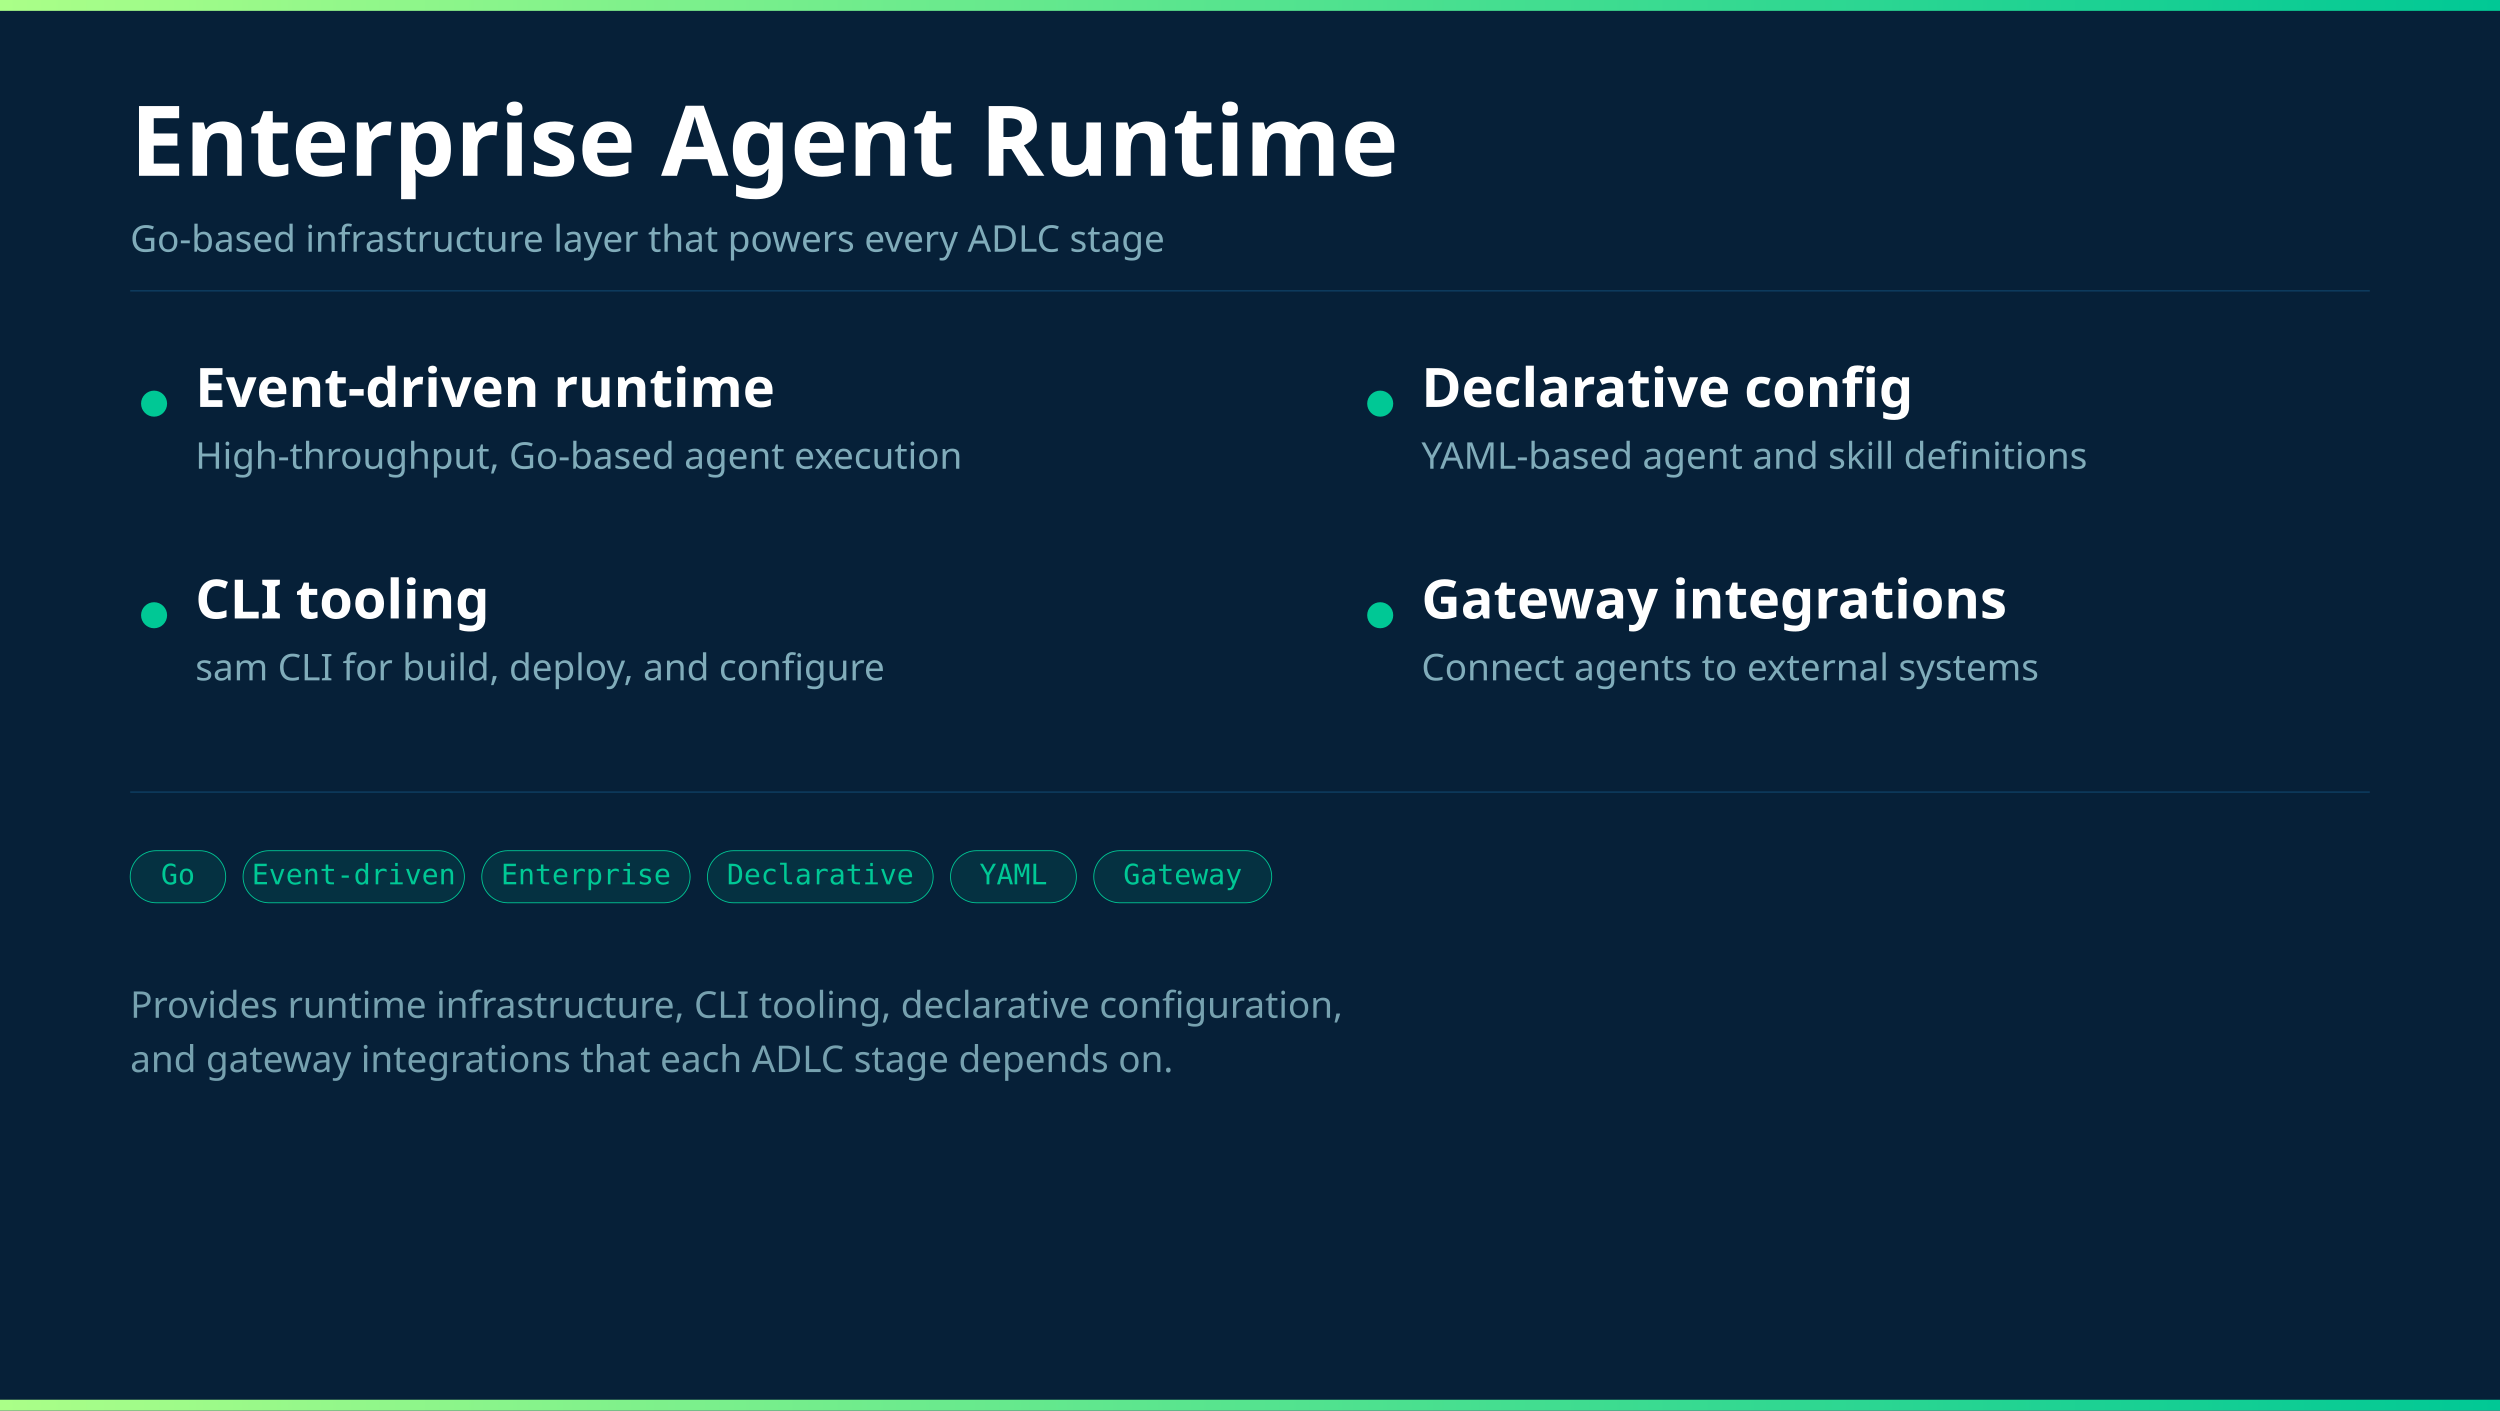
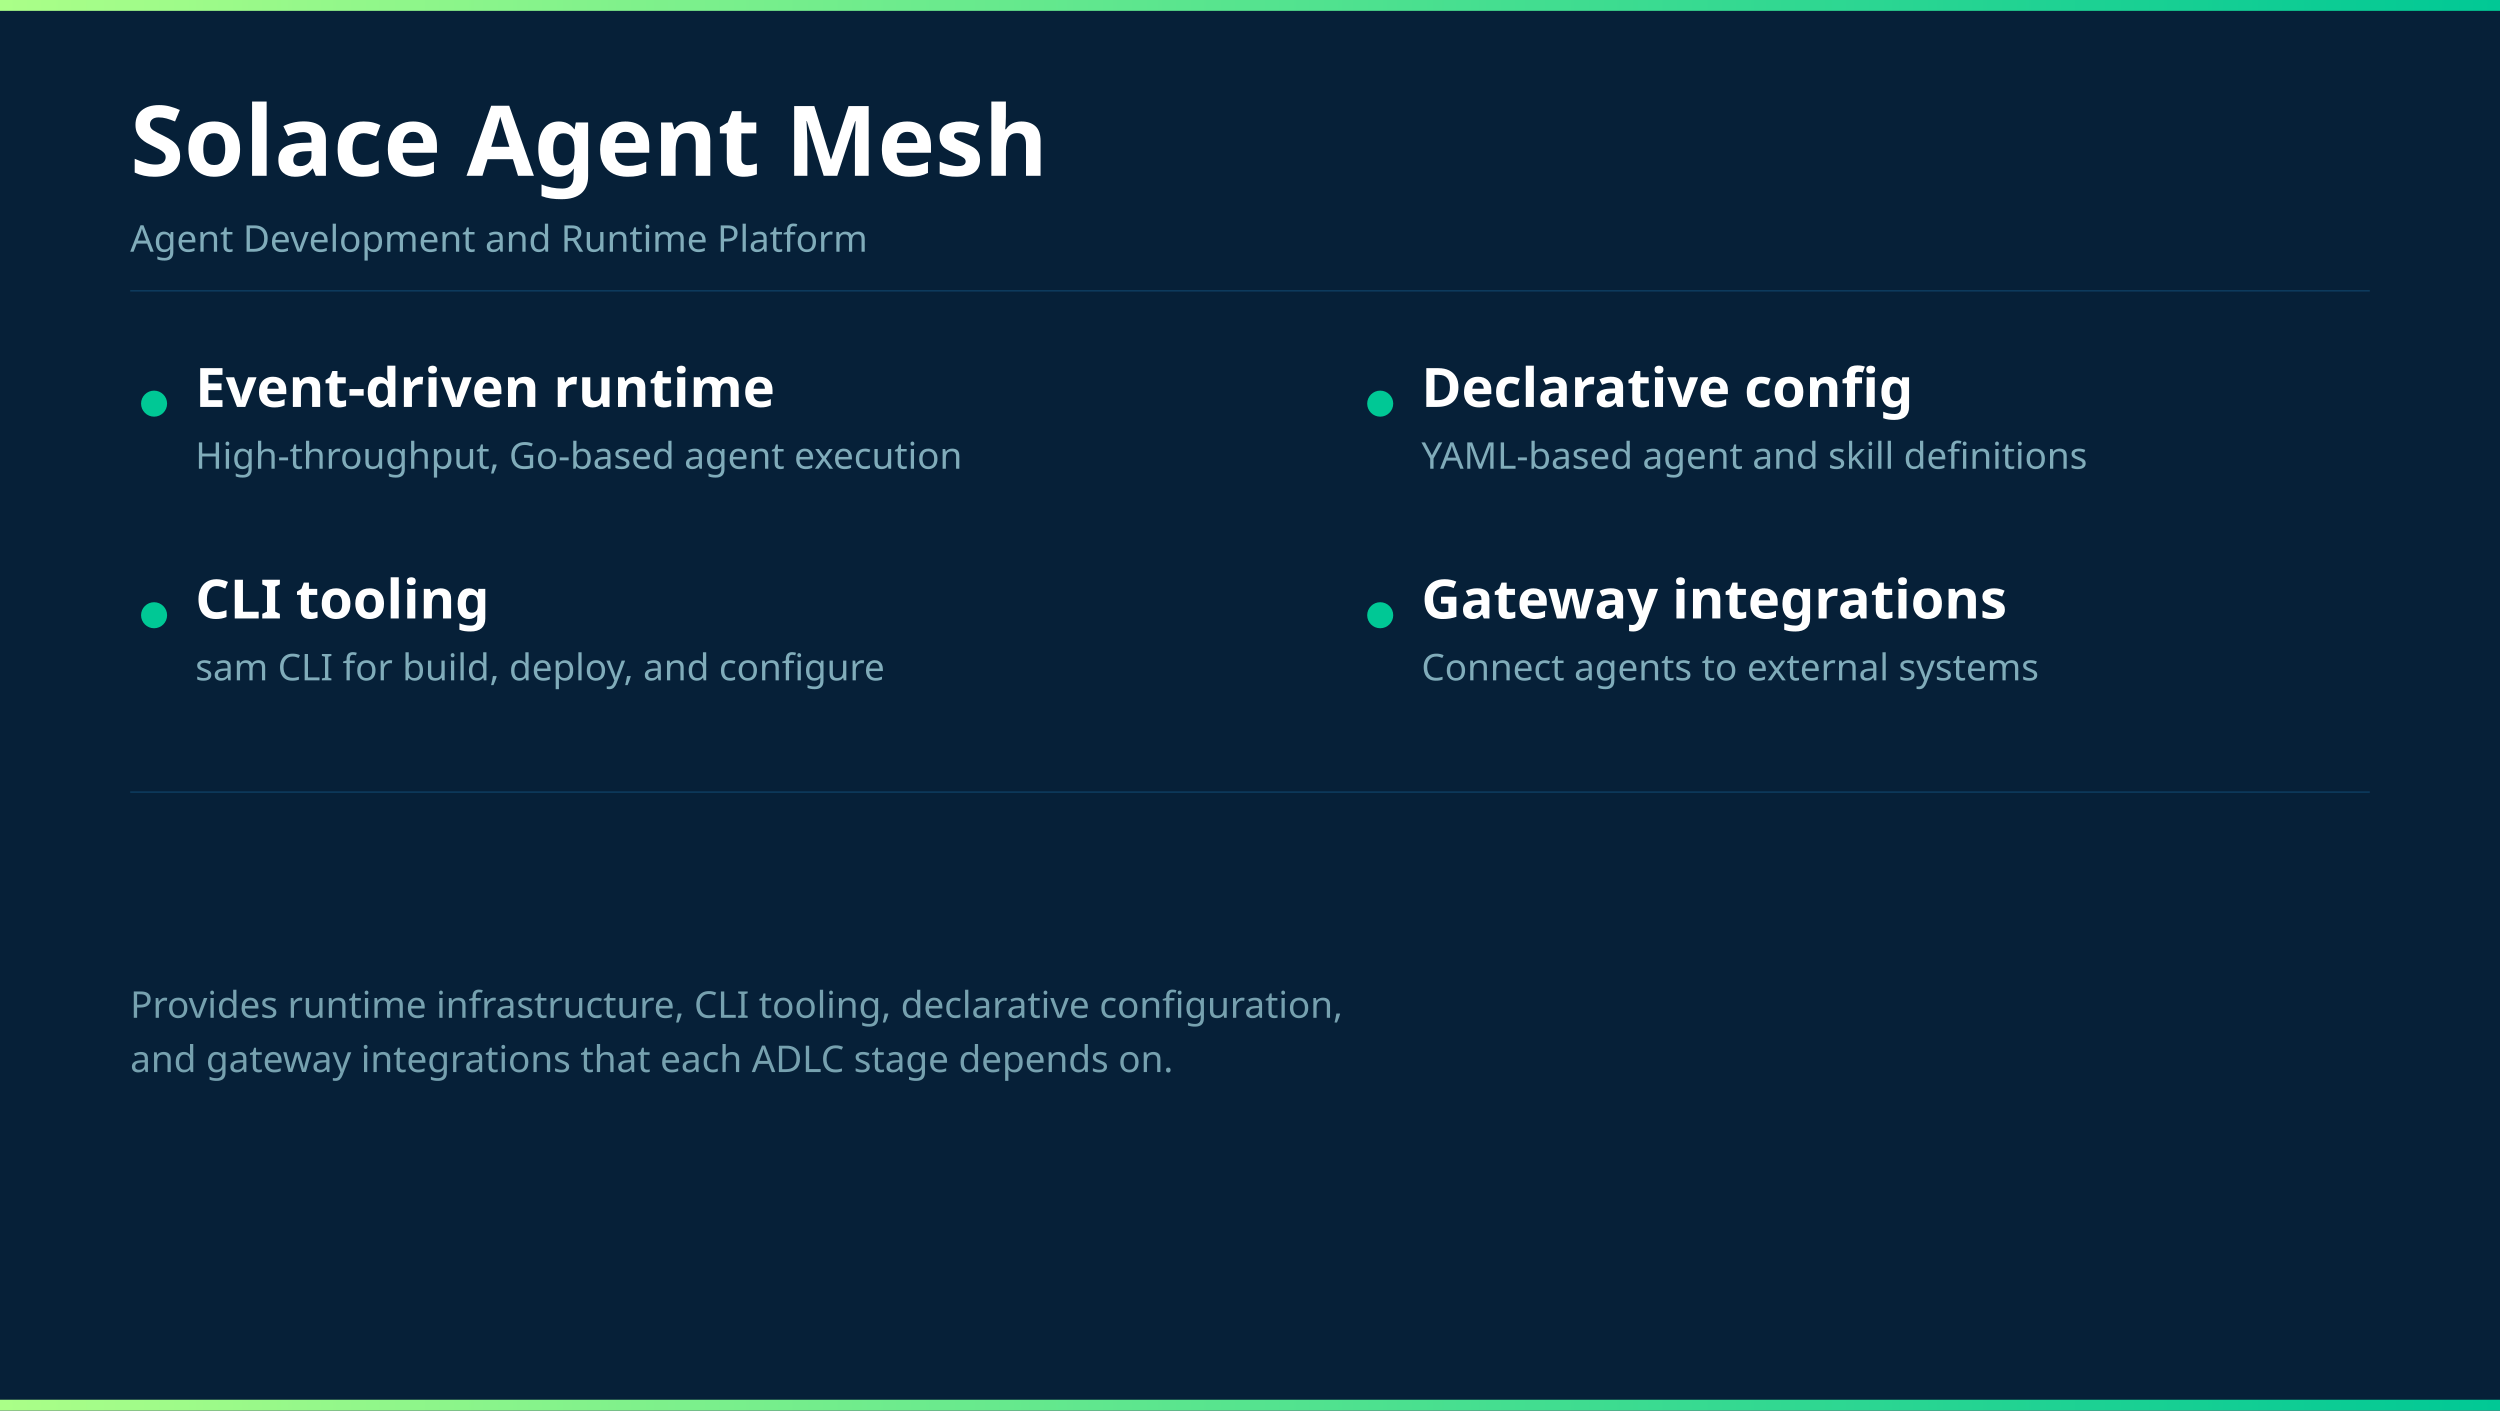
<svg xmlns="http://www.w3.org/2000/svg" width="2304" height="1300" viewBox="0 0 2304 1300">
  <defs>
    <linearGradient id="greenGrad" x1="0" y1="0" x2="1" y2="0">
      <stop offset="0%" stop-color="#ABFF88" />
      <stop offset="100%" stop-color="#00C895" />
    </linearGradient>
  </defs>
  <rect width="2304" height="1300" fill="#062038" />
  <rect y="0" width="2304" height="10" fill="url(#greenGrad)" />
  <rect y="1290" width="2304" height="10" fill="url(#greenGrad)" />
-   <text x="120" y="162" font-family="'Figtree', 'Segoe UI', sans-serif" font-size="90" font-weight="700" fill="#FFFFFF">Enterprise Agent Runtime</text>
-   <text x="120" y="232" font-family="'Figtree', 'Segoe UI', sans-serif" font-size="34" fill="#C2F7FF" opacity="0.65">Go-based infrastructure layer that powers every ADLC stage</text>
+   <text x="120" y="162" font-family="'Figtree', 'Segoe UI', sans-serif" font-size="90" font-weight="700" fill="#FFFFFF">Solace Agent Mesh</text>
+   <text x="120" y="232" font-family="'Figtree', 'Segoe UI', sans-serif" font-size="34" fill="#C2F7FF" opacity="0.65">Agent Development and Runtime Platform</text>
  <line x1="120" y1="268" x2="2184" y2="268" stroke="#0D3A5C" stroke-width="1.5" />
  <circle cx="142" cy="372" r="12" fill="#00C895" />
  <text x="180" y="375" font-family="'Figtree', sans-serif" font-size="50" font-weight="600" fill="#FFFFFF">Event-driven runtime</text>
  <text x="180" y="432" font-family="'Figtree', sans-serif" font-size="34" fill="#C2F7FF" opacity="0.65">High-throughput, Go-based agent execution</text>
  <circle cx="142" cy="567" r="12" fill="#00C895" />
  <text x="180" y="570" font-family="'Figtree', sans-serif" font-size="50" font-weight="600" fill="#FFFFFF">CLI tooling</text>
  <text x="180" y="627" font-family="'Figtree', sans-serif" font-size="34" fill="#C2F7FF" opacity="0.65">sam CLI for build, deploy, and configure</text>
  <circle cx="1272" cy="372" r="12" fill="#00C895" />
  <text x="1310" y="375" font-family="'Figtree', sans-serif" font-size="50" font-weight="600" fill="#FFFFFF">Declarative config</text>
  <text x="1310" y="432" font-family="'Figtree', sans-serif" font-size="34" fill="#C2F7FF" opacity="0.65">YAML-based agent and skill definitions</text>
  <circle cx="1272" cy="567" r="12" fill="#00C895" />
  <text x="1310" y="570" font-family="'Figtree', sans-serif" font-size="50" font-weight="600" fill="#FFFFFF">Gateway integrations</text>
  <text x="1310" y="627" font-family="'Figtree', sans-serif" font-size="34" fill="#C2F7FF" opacity="0.65">Connect agents to external systems</text>
  <line x1="120" y1="730" x2="2184" y2="730" stroke="#0D3A5C" stroke-width="1.5" />
-   <rect x="120" y="784" width="88" height="48" rx="24" fill="#00C895" fill-opacity="0.1" stroke="#00C895" stroke-width="0.8" />
-   <text x="164" y="815" font-family="'Space Mono', monospace" font-size="26" fill="#00C895" text-anchor="middle">Go</text>
-   <rect x="224" y="784" width="204" height="48" rx="24" fill="#00C895" fill-opacity="0.1" stroke="#00C895" stroke-width="0.8" />
-   <text x="326" y="815" font-family="'Space Mono', monospace" font-size="26" fill="#00C895" text-anchor="middle">Event-driven</text>
-   <rect x="444" y="784" width="192" height="48" rx="24" fill="#00C895" fill-opacity="0.1" stroke="#00C895" stroke-width="0.8" />
-   <text x="540" y="815" font-family="'Space Mono', monospace" font-size="26" fill="#00C895" text-anchor="middle">Enterprise</text>
-   <rect x="652" y="784" width="208" height="48" rx="24" fill="#00C895" fill-opacity="0.1" stroke="#00C895" stroke-width="0.8" />
-   <text x="756" y="815" font-family="'Space Mono', monospace" font-size="26" fill="#00C895" text-anchor="middle">Declarative</text>
-   <rect x="876" y="784" width="116" height="48" rx="24" fill="#00C895" fill-opacity="0.1" stroke="#00C895" stroke-width="0.8" />
-   <text x="934" y="815" font-family="'Space Mono', monospace" font-size="26" fill="#00C895" text-anchor="middle">YAML</text>
-   <rect x="1008" y="784" width="164" height="48" rx="24" fill="#00C895" fill-opacity="0.1" stroke="#00C895" stroke-width="0.8" />
-   <text x="1090" y="815" font-family="'Space Mono', monospace" font-size="26" fill="#00C895" text-anchor="middle">Gateway</text>
  <text x="120" y="938" font-family="'Figtree', sans-serif" font-size="34" fill="#C2F7FF" opacity="0.6">Provides runtime infrastructure, CLI tooling, declarative configuration,</text>
  <text x="120" y="988" font-family="'Figtree', sans-serif" font-size="34" fill="#C2F7FF" opacity="0.6">and gateway integrations that each ADLC stage depends on.</text>
</svg>
